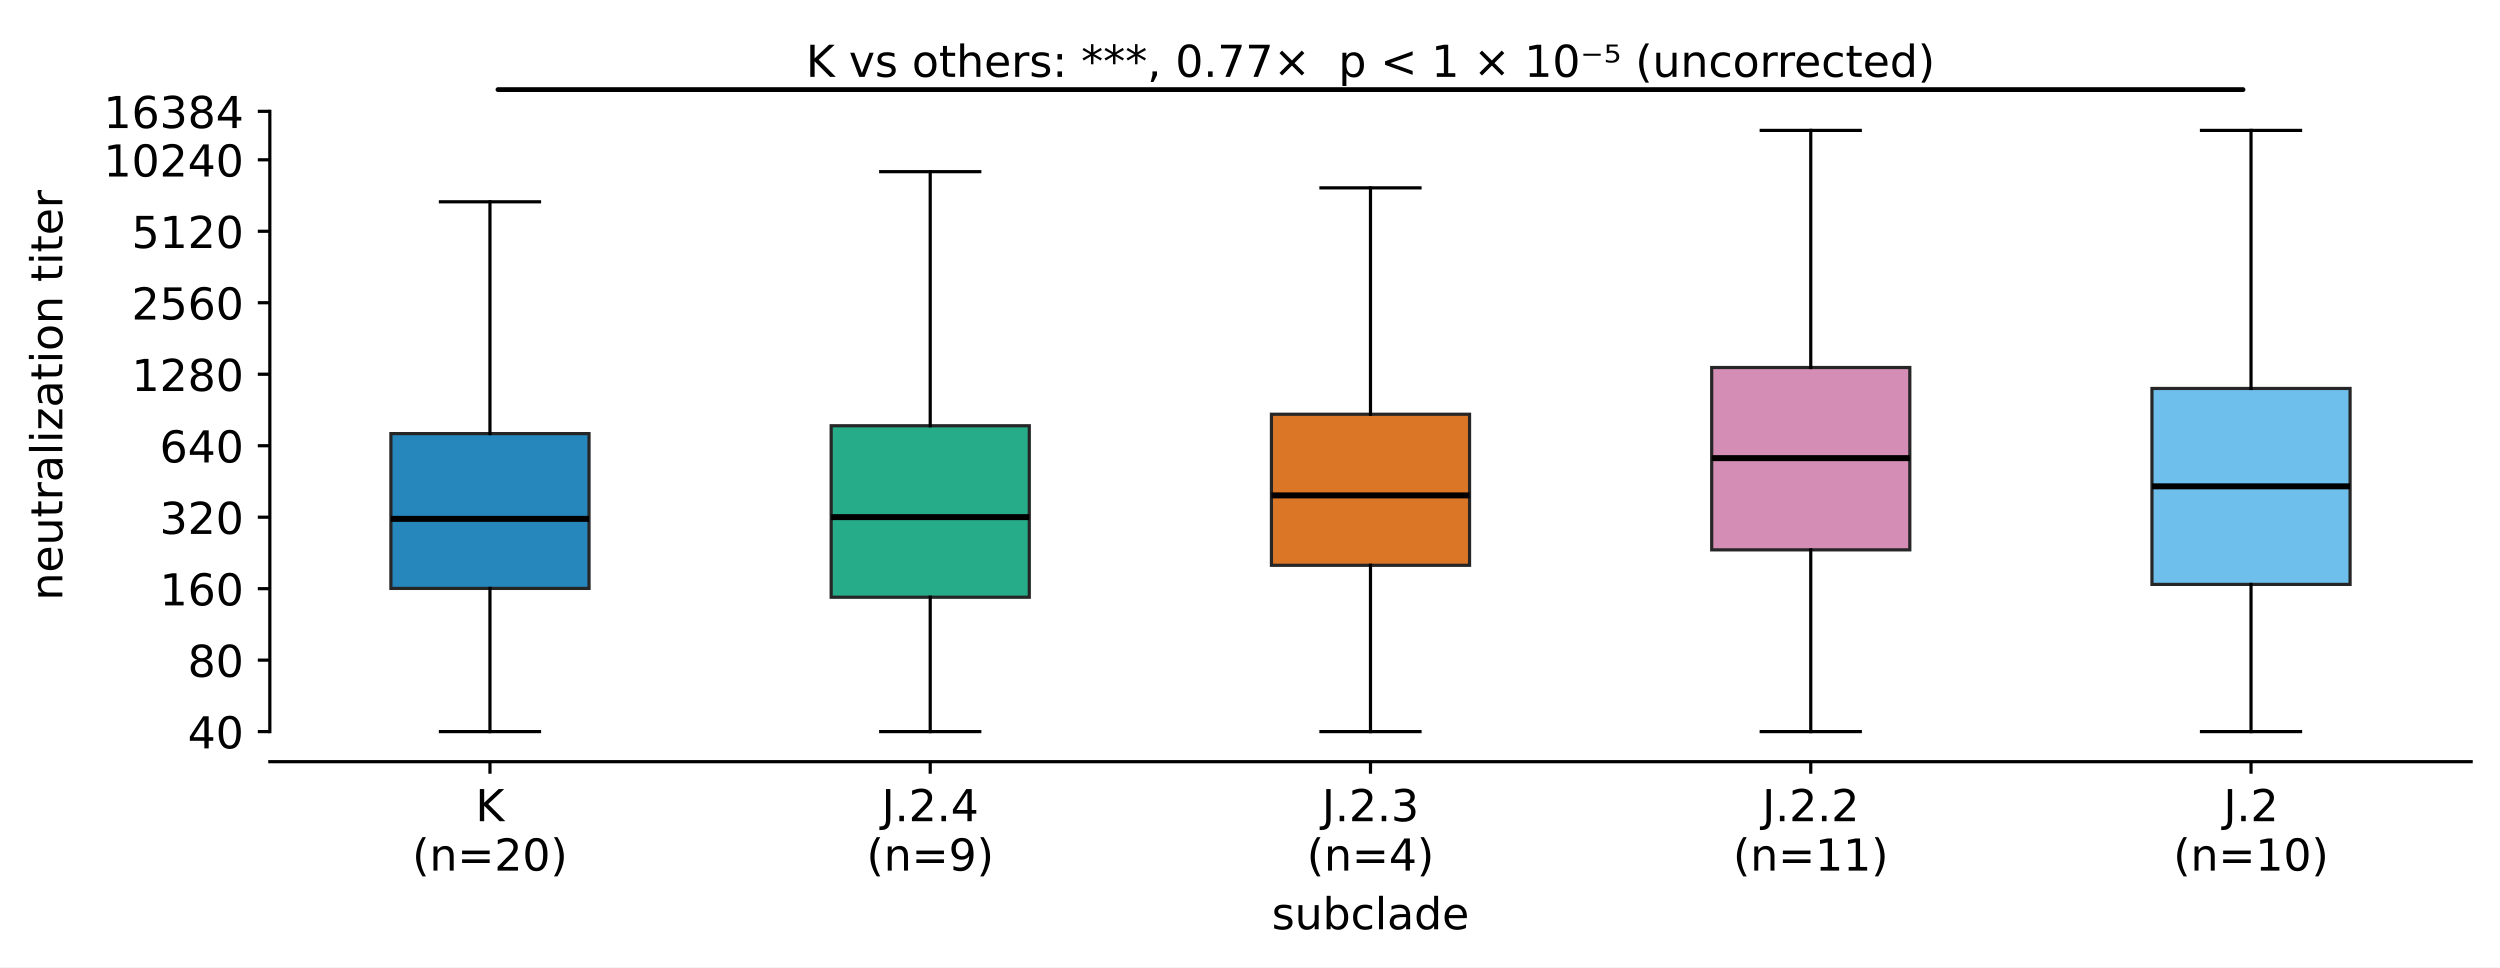
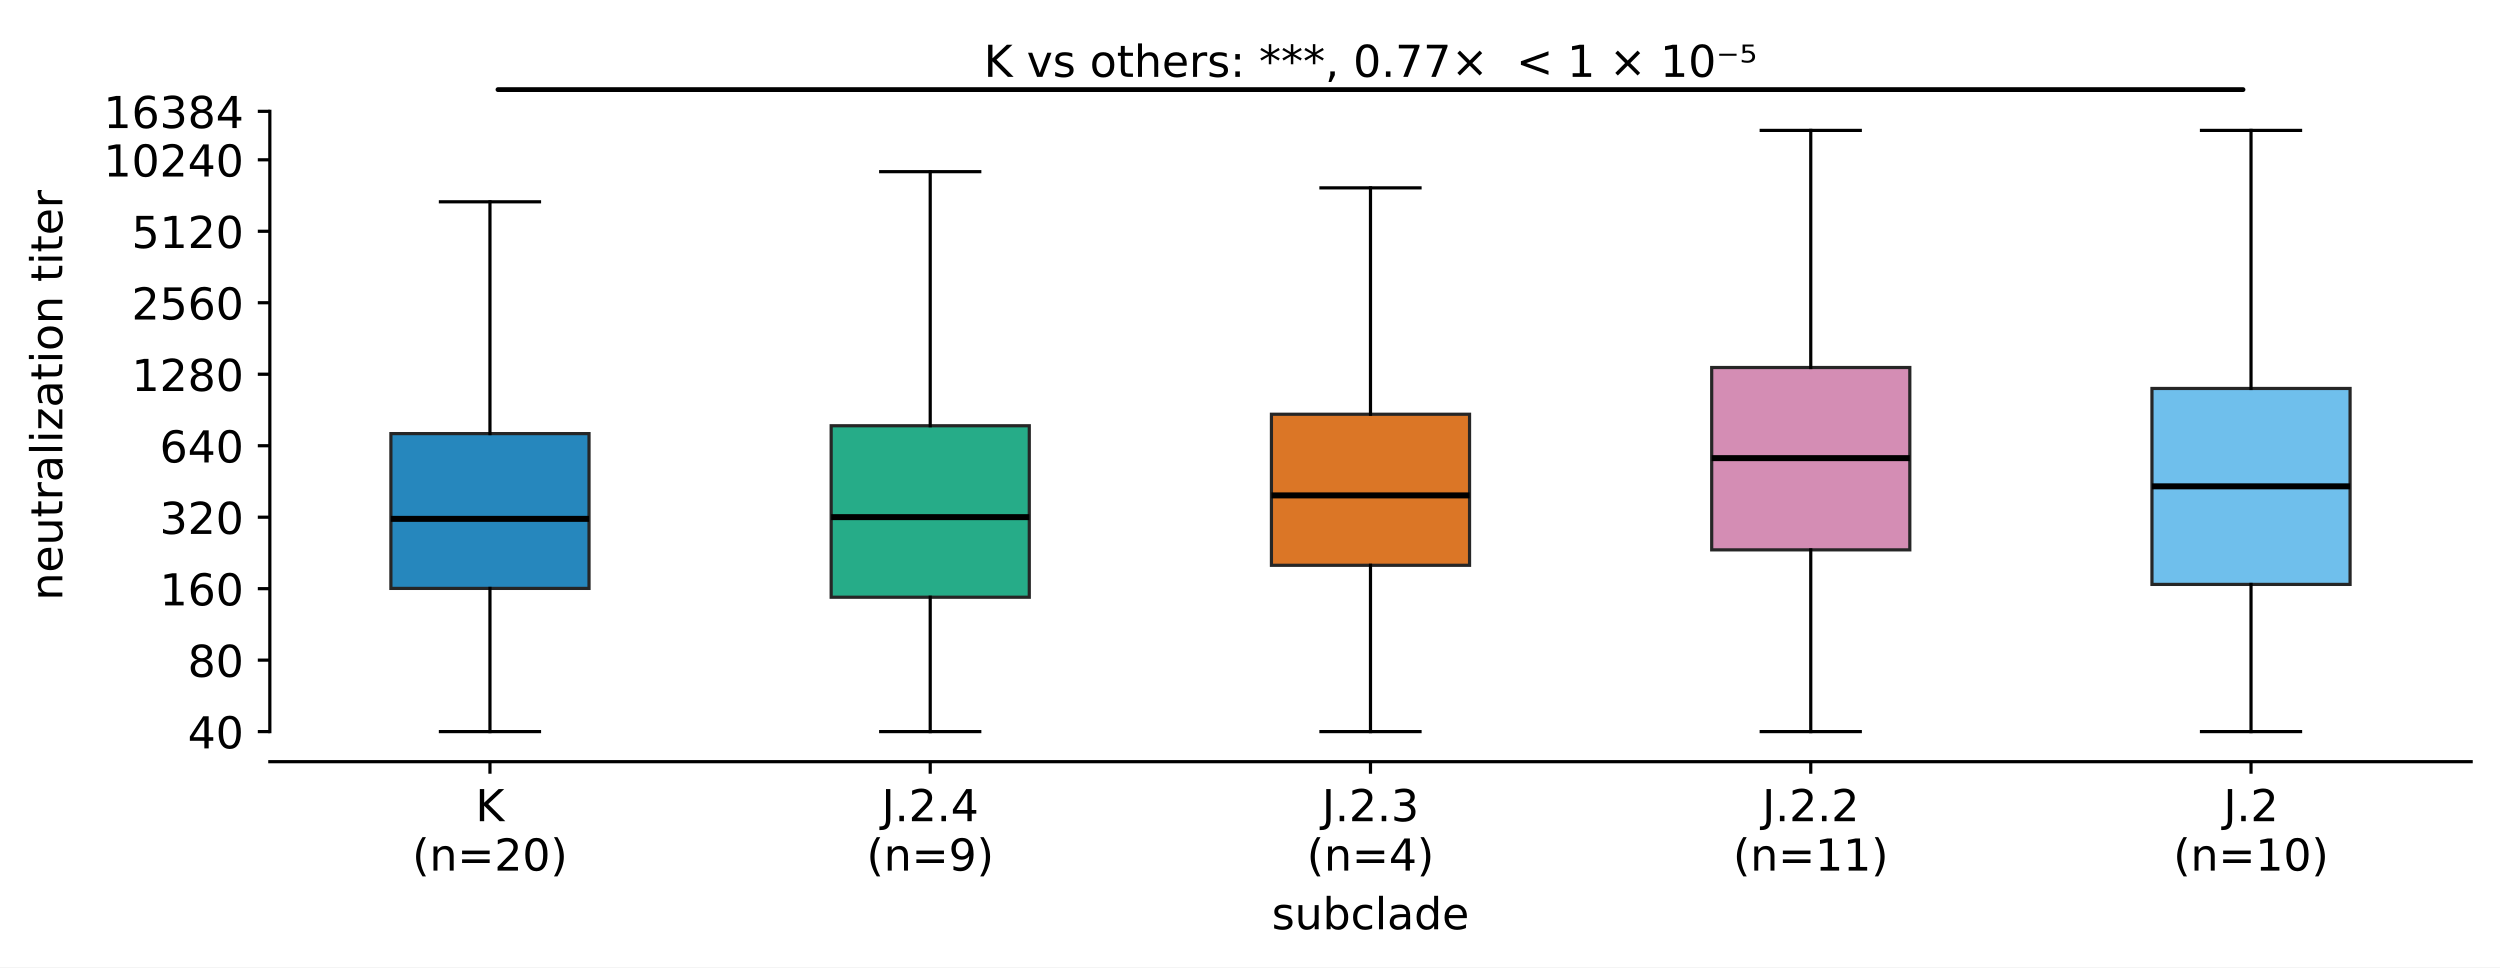
<svg xmlns="http://www.w3.org/2000/svg" xmlns:xlink="http://www.w3.org/1999/xlink" width="623.92pt" height="241.401pt" viewBox="0 0 623.92 241.401" version="1.1">
  <defs>
    <style type="text/css">*{stroke-linejoin: round; stroke-linecap: butt}</style>
  </defs>
  <g id="figure_1">
    <g id="patch_1">
      <path d="M 0 241.401  L 623.92 241.401  L 623.92 0  L 0 0  z " style="fill: #ffffff" />
    </g>
    <g id="axes_1">
      <g id="patch_2">
        <path d="M 67.34 190.092  L 616.72 190.092  L 616.72 7.2  L 67.34 7.2  z " style="fill: #ffffff" />
      </g>
      <g id="matplotlib.axis_1">
        <g id="xtick_1">
          <g id="line2d_1">
            <defs>
-               <path id="m1381fda45a" d="M 0 0  L 0 3  " style="stroke: #000000; stroke-width: 0.8" />
+               <path id="m6129758c59" d="M 0 0  L 0 3  " style="stroke: #000000; stroke-width: 0.8" />
            </defs>
            <g>
-               <use xlink:href="#m1381fda45a" x="122.278" y="190.092" style="stroke: #000000; stroke-width: 0.8" />
+               <use xlink:href="#m6129758c59" x="122.278" y="190.092" style="stroke: #000000; stroke-width: 0.8" />
            </g>
          </g>
          <g id="text_1">
            <g transform="translate(118.6709 204.9503) scale(0.11 -0.11)">
              <defs>
                <path id="DejaVuSans-4b" d="M 628 4666  L 1259 4666  L 1259 2694  L 3353 4666  L 4166 4666  L 1850 2491  L 4331 0  L 3500 0  L 1259 2247  L 1259 0  L 628 0  L 628 4666  z " transform="scale(0.015625)" />
              </defs>
              <use xlink:href="#DejaVuSans-4b" />
            </g>
            <g transform="translate(102.8928 217.2679) scale(0.11 -0.11)">
              <defs>
                <path id="DejaVuSans-28" d="M 1984 4856  Q 1566 4138 1362 3434  Q 1159 2731 1159 2009  Q 1159 1288 1364 580  Q 1569 -128 1984 -844  L 1484 -844  Q 1016 -109 783 600  Q 550 1309 550 2009  Q 550 2706 781 3412  Q 1013 4119 1484 4856  L 1984 4856  z " transform="scale(0.015625)" />
                <path id="DejaVuSans-6e" d="M 3513 2113  L 3513 0  L 2938 0  L 2938 2094  Q 2938 2591 2744 2837  Q 2550 3084 2163 3084  Q 1697 3084 1428 2787  Q 1159 2491 1159 1978  L 1159 0  L 581 0  L 581 3500  L 1159 3500  L 1159 2956  Q 1366 3272 1645 3428  Q 1925 3584 2291 3584  Q 2894 3584 3203 3211  Q 3513 2838 3513 2113  z " transform="scale(0.015625)" />
                <path id="DejaVuSans-3d" d="M 678 2906  L 4684 2906  L 4684 2381  L 678 2381  L 678 2906  z M 678 1631  L 4684 1631  L 4684 1100  L 678 1100  L 678 1631  z " transform="scale(0.015625)" />
                <path id="DejaVuSans-32" d="M 1228 531  L 3431 531  L 3431 0  L 469 0  L 469 531  Q 828 903 1448 1529  Q 2069 2156 2228 2338  Q 2531 2678 2651 2914  Q 2772 3150 2772 3378  Q 2772 3750 2511 3984  Q 2250 4219 1831 4219  Q 1534 4219 1204 4116  Q 875 4013 500 3803  L 500 4441  Q 881 4594 1212 4672  Q 1544 4750 1819 4750  Q 2544 4750 2975 4387  Q 3406 4025 3406 3419  Q 3406 3131 3298 2873  Q 3191 2616 2906 2266  Q 2828 2175 2409 1742  Q 1991 1309 1228 531  z " transform="scale(0.015625)" />
                <path id="DejaVuSans-30" d="M 2034 4250  Q 1547 4250 1301 3770  Q 1056 3291 1056 2328  Q 1056 1369 1301 889  Q 1547 409 2034 409  Q 2525 409 2770 889  Q 3016 1369 3016 2328  Q 3016 3291 2770 3770  Q 2525 4250 2034 4250  z M 2034 4750  Q 2819 4750 3233 4129  Q 3647 3509 3647 2328  Q 3647 1150 3233 529  Q 2819 -91 2034 -91  Q 1250 -91 836 529  Q 422 1150 422 2328  Q 422 3509 836 4129  Q 1250 4750 2034 4750  z " transform="scale(0.015625)" />
                <path id="DejaVuSans-29" d="M 513 4856  L 1013 4856  Q 1481 4119 1714 3412  Q 1947 2706 1947 2009  Q 1947 1309 1714 600  Q 1481 -109 1013 -844  L 513 -844  Q 928 -128 1133 580  Q 1338 1288 1338 2009  Q 1338 2731 1133 3434  Q 928 4138 513 4856  z " transform="scale(0.015625)" />
              </defs>
              <use xlink:href="#DejaVuSans-28" />
              <use xlink:href="#DejaVuSans-6e" transform="translate(39.01367 0)" />
              <use xlink:href="#DejaVuSans-3d" transform="translate(102.3926 0)" />
              <use xlink:href="#DejaVuSans-32" transform="translate(186.1816 0)" />
              <use xlink:href="#DejaVuSans-30" transform="translate(249.8047 0)" />
              <use xlink:href="#DejaVuSans-29" transform="translate(313.4277 0)" />
            </g>
          </g>
        </g>
        <g id="xtick_2">
          <g id="line2d_2">
            <g>
-               <use xlink:href="#m1381fda45a" x="232.154" y="190.092" style="stroke: #000000; stroke-width: 0.8" />
+               <use xlink:href="#m6129758c59" x="232.154" y="190.092" style="stroke: #000000; stroke-width: 0.8" />
            </g>
          </g>
          <g id="text_2">
            <g transform="translate(220.0365 204.9503) scale(0.11 -0.11)">
              <defs>
                <path id="DejaVuSans-4a" d="M 628 4666  L 1259 4666  L 1259 325  Q 1259 -519 939 -900  Q 619 -1281 -91 -1281  L -331 -1281  L -331 -750  L -134 -750  Q 284 -750 456 -515  Q 628 -281 628 325  L 628 4666  z " transform="scale(0.015625)" />
                <path id="DejaVuSans-2e" d="M 684 794  L 1344 794  L 1344 0  L 684 0  L 684 794  z " transform="scale(0.015625)" />
                <path id="DejaVuSans-34" d="M 2419 4116  L 825 1625  L 2419 1625  L 2419 4116  z M 2253 4666  L 3047 4666  L 3047 1625  L 3713 1625  L 3713 1100  L 3047 1100  L 3047 0  L 2419 0  L 2419 1100  L 313 1100  L 313 1709  L 2253 4666  z " transform="scale(0.015625)" />
              </defs>
              <use xlink:href="#DejaVuSans-4a" />
              <use xlink:href="#DejaVuSans-2e" transform="translate(29.49219 0)" />
              <use xlink:href="#DejaVuSans-32" transform="translate(61.2793 0)" />
              <use xlink:href="#DejaVuSans-2e" transform="translate(124.9023 0)" />
              <use xlink:href="#DejaVuSans-34" transform="translate(156.6895 0)" />
            </g>
            <g transform="translate(216.2681 217.2679) scale(0.11 -0.11)">
              <defs>
                <path id="DejaVuSans-39" d="M 703 97  L 703 672  Q 941 559 1184 500  Q 1428 441 1663 441  Q 2288 441 2617 861  Q 2947 1281 2994 2138  Q 2813 1869 2534 1725  Q 2256 1581 1919 1581  Q 1219 1581 811 2004  Q 403 2428 403 3163  Q 403 3881 828 4315  Q 1253 4750 1959 4750  Q 2769 4750 3195 4129  Q 3622 3509 3622 2328  Q 3622 1225 3098 567  Q 2575 -91 1691 -91  Q 1453 -91 1209 -44  Q 966 3 703 97  z M 1959 2075  Q 2384 2075 2632 2365  Q 2881 2656 2881 3163  Q 2881 3666 2632 3958  Q 2384 4250 1959 4250  Q 1534 4250 1286 3958  Q 1038 3666 1038 3163  Q 1038 2656 1286 2365  Q 1534 2075 1959 2075  z " transform="scale(0.015625)" />
              </defs>
              <use xlink:href="#DejaVuSans-28" />
              <use xlink:href="#DejaVuSans-6e" transform="translate(39.01367 0)" />
              <use xlink:href="#DejaVuSans-3d" transform="translate(102.3926 0)" />
              <use xlink:href="#DejaVuSans-39" transform="translate(186.1816 0)" />
              <use xlink:href="#DejaVuSans-29" transform="translate(249.8047 0)" />
            </g>
          </g>
        </g>
        <g id="xtick_3">
          <g id="line2d_3">
            <g>
-               <use xlink:href="#m1381fda45a" x="342.03" y="190.092" style="stroke: #000000; stroke-width: 0.8" />
+               <use xlink:href="#m6129758c59" x="342.03" y="190.092" style="stroke: #000000; stroke-width: 0.8" />
            </g>
          </g>
          <g id="text_3">
            <g transform="translate(329.9125 204.9503) scale(0.11 -0.11)">
              <defs>
                <path id="DejaVuSans-33" d="M 2597 2516  Q 3050 2419 3304 2112  Q 3559 1806 3559 1356  Q 3559 666 3084 287  Q 2609 -91 1734 -91  Q 1441 -91 1130 -33  Q 819 25 488 141  L 488 750  Q 750 597 1062 519  Q 1375 441 1716 441  Q 2309 441 2620 675  Q 2931 909 2931 1356  Q 2931 1769 2642 2001  Q 2353 2234 1838 2234  L 1294 2234  L 1294 2753  L 1863 2753  Q 2328 2753 2575 2939  Q 2822 3125 2822 3475  Q 2822 3834 2567 4026  Q 2313 4219 1838 4219  Q 1578 4219 1281 4162  Q 984 4106 628 3988  L 628 4550  Q 988 4650 1302 4700  Q 1616 4750 1894 4750  Q 2613 4750 3031 4423  Q 3450 4097 3450 3541  Q 3450 3153 3228 2886  Q 3006 2619 2597 2516  z " transform="scale(0.015625)" />
              </defs>
              <use xlink:href="#DejaVuSans-4a" />
              <use xlink:href="#DejaVuSans-2e" transform="translate(29.49219 0)" />
              <use xlink:href="#DejaVuSans-32" transform="translate(61.2793 0)" />
              <use xlink:href="#DejaVuSans-2e" transform="translate(124.9023 0)" />
              <use xlink:href="#DejaVuSans-33" transform="translate(156.6895 0)" />
            </g>
            <g transform="translate(326.1441 217.2679) scale(0.11 -0.11)">
              <use xlink:href="#DejaVuSans-28" />
              <use xlink:href="#DejaVuSans-6e" transform="translate(39.01367 0)" />
              <use xlink:href="#DejaVuSans-3d" transform="translate(102.3926 0)" />
              <use xlink:href="#DejaVuSans-34" transform="translate(186.1816 0)" />
              <use xlink:href="#DejaVuSans-29" transform="translate(249.8047 0)" />
            </g>
          </g>
        </g>
        <g id="xtick_4">
          <g id="line2d_4">
            <g>
-               <use xlink:href="#m1381fda45a" x="451.906" y="190.092" style="stroke: #000000; stroke-width: 0.8" />
+               <use xlink:href="#m6129758c59" x="451.906" y="190.092" style="stroke: #000000; stroke-width: 0.8" />
            </g>
          </g>
          <g id="text_4">
            <g transform="translate(439.7885 204.9503) scale(0.11 -0.11)">
              <use xlink:href="#DejaVuSans-4a" />
              <use xlink:href="#DejaVuSans-2e" transform="translate(29.49219 0)" />
              <use xlink:href="#DejaVuSans-32" transform="translate(61.2793 0)" />
              <use xlink:href="#DejaVuSans-2e" transform="translate(124.9023 0)" />
              <use xlink:href="#DejaVuSans-32" transform="translate(156.6895 0)" />
            </g>
            <g transform="translate(432.5208 217.2679) scale(0.11 -0.11)">
              <defs>
                <path id="DejaVuSans-31" d="M 794 531  L 1825 531  L 1825 4091  L 703 3866  L 703 4441  L 1819 4666  L 2450 4666  L 2450 531  L 3481 531  L 3481 0  L 794 0  L 794 531  z " transform="scale(0.015625)" />
              </defs>
              <use xlink:href="#DejaVuSans-28" />
              <use xlink:href="#DejaVuSans-6e" transform="translate(39.01367 0)" />
              <use xlink:href="#DejaVuSans-3d" transform="translate(102.3926 0)" />
              <use xlink:href="#DejaVuSans-31" transform="translate(186.1816 0)" />
              <use xlink:href="#DejaVuSans-31" transform="translate(249.8047 0)" />
              <use xlink:href="#DejaVuSans-29" transform="translate(313.4277 0)" />
            </g>
          </g>
        </g>
        <g id="xtick_5">
          <g id="line2d_5">
            <g>
-               <use xlink:href="#m1381fda45a" x="561.782" y="190.092" style="stroke: #000000; stroke-width: 0.8" />
+               <use xlink:href="#m6129758c59" x="561.782" y="190.092" style="stroke: #000000; stroke-width: 0.8" />
            </g>
          </g>
          <g id="text_5">
            <g transform="translate(554.9118 204.9503) scale(0.11 -0.11)">
              <use xlink:href="#DejaVuSans-4a" />
              <use xlink:href="#DejaVuSans-2e" transform="translate(29.49219 0)" />
              <use xlink:href="#DejaVuSans-32" transform="translate(61.2793 0)" />
            </g>
            <g transform="translate(542.3968 217.2679) scale(0.11 -0.11)">
              <use xlink:href="#DejaVuSans-28" />
              <use xlink:href="#DejaVuSans-6e" transform="translate(39.01367 0)" />
              <use xlink:href="#DejaVuSans-3d" transform="translate(102.3926 0)" />
              <use xlink:href="#DejaVuSans-31" transform="translate(186.1816 0)" />
              <use xlink:href="#DejaVuSans-30" transform="translate(249.8047 0)" />
              <use xlink:href="#DejaVuSans-29" transform="translate(313.4277 0)" />
            </g>
          </g>
        </g>
        <g id="text_6">
          <g transform="translate(317.3888 231.9138) scale(0.11 -0.11)">
            <defs>
              <path id="DejaVuSans-73" d="M 2834 3397  L 2834 2853  Q 2591 2978 2328 3040  Q 2066 3103 1784 3103  Q 1356 3103 1142 2972  Q 928 2841 928 2578  Q 928 2378 1081 2264  Q 1234 2150 1697 2047  L 1894 2003  Q 2506 1872 2764 1633  Q 3022 1394 3022 966  Q 3022 478 2636 193  Q 2250 -91 1575 -91  Q 1294 -91 989 -36  Q 684 19 347 128  L 347 722  Q 666 556 975 473  Q 1284 391 1588 391  Q 1994 391 2212 530  Q 2431 669 2431 922  Q 2431 1156 2273 1281  Q 2116 1406 1581 1522  L 1381 1569  Q 847 1681 609 1914  Q 372 2147 372 2553  Q 372 3047 722 3315  Q 1072 3584 1716 3584  Q 2034 3584 2315 3537  Q 2597 3491 2834 3397  z " transform="scale(0.015625)" />
              <path id="DejaVuSans-75" d="M 544 1381  L 544 3500  L 1119 3500  L 1119 1403  Q 1119 906 1312 657  Q 1506 409 1894 409  Q 2359 409 2629 706  Q 2900 1003 2900 1516  L 2900 3500  L 3475 3500  L 3475 0  L 2900 0  L 2900 538  Q 2691 219 2414 64  Q 2138 -91 1772 -91  Q 1169 -91 856 284  Q 544 659 544 1381  z M 1991 3584  L 1991 3584  z " transform="scale(0.015625)" />
              <path id="DejaVuSans-62" d="M 3116 1747  Q 3116 2381 2855 2742  Q 2594 3103 2138 3103  Q 1681 3103 1420 2742  Q 1159 2381 1159 1747  Q 1159 1113 1420 752  Q 1681 391 2138 391  Q 2594 391 2855 752  Q 3116 1113 3116 1747  z M 1159 2969  Q 1341 3281 1617 3432  Q 1894 3584 2278 3584  Q 2916 3584 3314 3078  Q 3713 2572 3713 1747  Q 3713 922 3314 415  Q 2916 -91 2278 -91  Q 1894 -91 1617 61  Q 1341 213 1159 525  L 1159 0  L 581 0  L 581 4863  L 1159 4863  L 1159 2969  z " transform="scale(0.015625)" />
              <path id="DejaVuSans-63" d="M 3122 3366  L 3122 2828  Q 2878 2963 2633 3030  Q 2388 3097 2138 3097  Q 1578 3097 1268 2742  Q 959 2388 959 1747  Q 959 1106 1268 751  Q 1578 397 2138 397  Q 2388 397 2633 464  Q 2878 531 3122 666  L 3122 134  Q 2881 22 2623 -34  Q 2366 -91 2075 -91  Q 1284 -91 818 406  Q 353 903 353 1747  Q 353 2603 823 3093  Q 1294 3584 2113 3584  Q 2378 3584 2631 3529  Q 2884 3475 3122 3366  z " transform="scale(0.015625)" />
              <path id="DejaVuSans-6c" d="M 603 4863  L 1178 4863  L 1178 0  L 603 0  L 603 4863  z " transform="scale(0.015625)" />
              <path id="DejaVuSans-61" d="M 2194 1759  Q 1497 1759 1228 1600  Q 959 1441 959 1056  Q 959 750 1161 570  Q 1363 391 1709 391  Q 2188 391 2477 730  Q 2766 1069 2766 1631  L 2766 1759  L 2194 1759  z M 3341 1997  L 3341 0  L 2766 0  L 2766 531  Q 2569 213 2275 61  Q 1981 -91 1556 -91  Q 1019 -91 701 211  Q 384 513 384 1019  Q 384 1609 779 1909  Q 1175 2209 1959 2209  L 2766 2209  L 2766 2266  Q 2766 2663 2505 2880  Q 2244 3097 1772 3097  Q 1472 3097 1187 3025  Q 903 2953 641 2809  L 641 3341  Q 956 3463 1253 3523  Q 1550 3584 1831 3584  Q 2591 3584 2966 3190  Q 3341 2797 3341 1997  z " transform="scale(0.015625)" />
              <path id="DejaVuSans-64" d="M 2906 2969  L 2906 4863  L 3481 4863  L 3481 0  L 2906 0  L 2906 525  Q 2725 213 2448 61  Q 2172 -91 1784 -91  Q 1150 -91 751 415  Q 353 922 353 1747  Q 353 2572 751 3078  Q 1150 3584 1784 3584  Q 2172 3584 2448 3432  Q 2725 3281 2906 2969  z M 947 1747  Q 947 1113 1208 752  Q 1469 391 1925 391  Q 2381 391 2643 752  Q 2906 1113 2906 1747  Q 2906 2381 2643 2742  Q 2381 3103 1925 3103  Q 1469 3103 1208 2742  Q 947 2381 947 1747  z " transform="scale(0.015625)" />
              <path id="DejaVuSans-65" d="M 3597 1894  L 3597 1613  L 953 1613  Q 991 1019 1311 708  Q 1631 397 2203 397  Q 2534 397 2845 478  Q 3156 559 3463 722  L 3463 178  Q 3153 47 2828 -22  Q 2503 -91 2169 -91  Q 1331 -91 842 396  Q 353 884 353 1716  Q 353 2575 817 3079  Q 1281 3584 2069 3584  Q 2775 3584 3186 3129  Q 3597 2675 3597 1894  z M 3022 2063  Q 3016 2534 2758 2815  Q 2500 3097 2075 3097  Q 1594 3097 1305 2825  Q 1016 2553 972 2059  L 3022 2063  z " transform="scale(0.015625)" />
            </defs>
            <use xlink:href="#DejaVuSans-73" />
            <use xlink:href="#DejaVuSans-75" transform="translate(52.09961 0)" />
            <use xlink:href="#DejaVuSans-62" transform="translate(115.4785 0)" />
            <use xlink:href="#DejaVuSans-63" transform="translate(178.9551 0)" />
            <use xlink:href="#DejaVuSans-6c" transform="translate(233.9355 0)" />
            <use xlink:href="#DejaVuSans-61" transform="translate(261.7188 0)" />
            <use xlink:href="#DejaVuSans-64" transform="translate(322.998 0)" />
            <use xlink:href="#DejaVuSans-65" transform="translate(386.4746 0)" />
          </g>
        </g>
      </g>
      <g id="matplotlib.axis_2">
        <g id="ytick_1">
          <g id="line2d_6">
            <defs>
-               <path id="mce0073ff89" d="M 0 0  L -3 0  " style="stroke: #000000; stroke-width: 0.8" />
+               <path id="ma6dab29e87" d="M 0 0  L -3 0  " style="stroke: #000000; stroke-width: 0.8" />
            </defs>
            <g>
-               <use xlink:href="#mce0073ff89" x="67.34" y="182.59" style="stroke: #000000; stroke-width: 0.8" />
+               <use xlink:href="#ma6dab29e87" x="67.34" y="182.59" style="stroke: #000000; stroke-width: 0.8" />
            </g>
          </g>
          <g id="text_7">
            <g transform="translate(46.84219 186.7687) scale(0.11 -0.11)">
              <use xlink:href="#DejaVuSans-34" />
              <use xlink:href="#DejaVuSans-30" transform="translate(63.62305 0)" />
            </g>
          </g>
        </g>
        <g id="ytick_2">
          <g id="line2d_7">
            <g>
-               <use xlink:href="#mce0073ff89" x="67.34" y="164.751" style="stroke: #000000; stroke-width: 0.8" />
+               <use xlink:href="#ma6dab29e87" x="67.34" y="164.751" style="stroke: #000000; stroke-width: 0.8" />
            </g>
          </g>
          <g id="text_8">
            <g transform="translate(46.84219 168.9302) scale(0.11 -0.11)">
              <defs>
                <path id="DejaVuSans-38" d="M 2034 2216  Q 1584 2216 1326 1975  Q 1069 1734 1069 1313  Q 1069 891 1326 650  Q 1584 409 2034 409  Q 2484 409 2743 651  Q 3003 894 3003 1313  Q 3003 1734 2745 1975  Q 2488 2216 2034 2216  z M 1403 2484  Q 997 2584 770 2862  Q 544 3141 544 3541  Q 544 4100 942 4425  Q 1341 4750 2034 4750  Q 2731 4750 3128 4425  Q 3525 4100 3525 3541  Q 3525 3141 3298 2862  Q 3072 2584 2669 2484  Q 3125 2378 3379 2068  Q 3634 1759 3634 1313  Q 3634 634 3220 271  Q 2806 -91 2034 -91  Q 1263 -91 848 271  Q 434 634 434 1313  Q 434 1759 690 2068  Q 947 2378 1403 2484  z M 1172 3481  Q 1172 3119 1398 2916  Q 1625 2713 2034 2713  Q 2441 2713 2670 2916  Q 2900 3119 2900 3481  Q 2900 3844 2670 4047  Q 2441 4250 2034 4250  Q 1625 4250 1398 4047  Q 1172 3844 1172 3481  z " transform="scale(0.015625)" />
              </defs>
              <use xlink:href="#DejaVuSans-38" />
              <use xlink:href="#DejaVuSans-30" transform="translate(63.62305 0)" />
            </g>
          </g>
        </g>
        <g id="ytick_3">
          <g id="line2d_8">
            <g>
-               <use xlink:href="#mce0073ff89" x="67.34" y="146.913" style="stroke: #000000; stroke-width: 0.8" />
+               <use xlink:href="#ma6dab29e87" x="67.34" y="146.913" style="stroke: #000000; stroke-width: 0.8" />
            </g>
          </g>
          <g id="text_9">
            <g transform="translate(39.84344 151.0917) scale(0.11 -0.11)">
              <defs>
                <path id="DejaVuSans-36" d="M 2113 2584  Q 1688 2584 1439 2293  Q 1191 2003 1191 1497  Q 1191 994 1439 701  Q 1688 409 2113 409  Q 2538 409 2786 701  Q 3034 994 3034 1497  Q 3034 2003 2786 2293  Q 2538 2584 2113 2584  z M 3366 4563  L 3366 3988  Q 3128 4100 2886 4159  Q 2644 4219 2406 4219  Q 1781 4219 1451 3797  Q 1122 3375 1075 2522  Q 1259 2794 1537 2939  Q 1816 3084 2150 3084  Q 2853 3084 3261 2657  Q 3669 2231 3669 1497  Q 3669 778 3244 343  Q 2819 -91 2113 -91  Q 1303 -91 875 529  Q 447 1150 447 2328  Q 447 3434 972 4092  Q 1497 4750 2381 4750  Q 2619 4750 2861 4703  Q 3103 4656 3366 4563  z " transform="scale(0.015625)" />
              </defs>
              <use xlink:href="#DejaVuSans-31" />
              <use xlink:href="#DejaVuSans-36" transform="translate(63.62305 0)" />
              <use xlink:href="#DejaVuSans-30" transform="translate(127.2461 0)" />
            </g>
          </g>
        </g>
        <g id="ytick_4">
          <g id="line2d_9">
            <g>
-               <use xlink:href="#mce0073ff89" x="67.34" y="129.074" style="stroke: #000000; stroke-width: 0.8" />
+               <use xlink:href="#ma6dab29e87" x="67.34" y="129.074" style="stroke: #000000; stroke-width: 0.8" />
            </g>
          </g>
          <g id="text_10">
            <g transform="translate(39.84344 133.2532) scale(0.11 -0.11)">
              <use xlink:href="#DejaVuSans-33" />
              <use xlink:href="#DejaVuSans-32" transform="translate(63.62305 0)" />
              <use xlink:href="#DejaVuSans-30" transform="translate(127.2461 0)" />
            </g>
          </g>
        </g>
        <g id="ytick_5">
          <g id="line2d_10">
            <g>
-               <use xlink:href="#mce0073ff89" x="67.34" y="111.236" style="stroke: #000000; stroke-width: 0.8" />
+               <use xlink:href="#ma6dab29e87" x="67.34" y="111.236" style="stroke: #000000; stroke-width: 0.8" />
            </g>
          </g>
          <g id="text_11">
            <g transform="translate(39.84344 115.4148) scale(0.11 -0.11)">
              <use xlink:href="#DejaVuSans-36" />
              <use xlink:href="#DejaVuSans-34" transform="translate(63.62305 0)" />
              <use xlink:href="#DejaVuSans-30" transform="translate(127.2461 0)" />
            </g>
          </g>
        </g>
        <g id="ytick_6">
          <g id="line2d_11">
            <g>
-               <use xlink:href="#mce0073ff89" x="67.34" y="93.397" style="stroke: #000000; stroke-width: 0.8" />
+               <use xlink:href="#ma6dab29e87" x="67.34" y="93.397" style="stroke: #000000; stroke-width: 0.8" />
            </g>
          </g>
          <g id="text_12">
            <g transform="translate(32.84469 97.57626) scale(0.11 -0.11)">
              <use xlink:href="#DejaVuSans-31" />
              <use xlink:href="#DejaVuSans-32" transform="translate(63.62305 0)" />
              <use xlink:href="#DejaVuSans-38" transform="translate(127.2461 0)" />
              <use xlink:href="#DejaVuSans-30" transform="translate(190.8691 0)" />
            </g>
          </g>
        </g>
        <g id="ytick_7">
          <g id="line2d_12">
            <g>
-               <use xlink:href="#mce0073ff89" x="67.34" y="75.559" style="stroke: #000000; stroke-width: 0.8" />
+               <use xlink:href="#ma6dab29e87" x="67.34" y="75.559" style="stroke: #000000; stroke-width: 0.8" />
            </g>
          </g>
          <g id="text_13">
            <g transform="translate(32.84469 79.73777) scale(0.11 -0.11)">
              <defs>
                <path id="DejaVuSans-35" d="M 691 4666  L 3169 4666  L 3169 4134  L 1269 4134  L 1269 2991  Q 1406 3038 1543 3061  Q 1681 3084 1819 3084  Q 2600 3084 3056 2656  Q 3513 2228 3513 1497  Q 3513 744 3044 326  Q 2575 -91 1722 -91  Q 1428 -91 1123 -41  Q 819 9 494 109  L 494 744  Q 775 591 1075 516  Q 1375 441 1709 441  Q 2250 441 2565 725  Q 2881 1009 2881 1497  Q 2881 1984 2565 2268  Q 2250 2553 1709 2553  Q 1456 2553 1204 2497  Q 953 2441 691 2322  L 691 4666  z " transform="scale(0.015625)" />
              </defs>
              <use xlink:href="#DejaVuSans-32" />
              <use xlink:href="#DejaVuSans-35" transform="translate(63.62305 0)" />
              <use xlink:href="#DejaVuSans-36" transform="translate(127.2461 0)" />
              <use xlink:href="#DejaVuSans-30" transform="translate(190.8691 0)" />
            </g>
          </g>
        </g>
        <g id="ytick_8">
          <g id="line2d_13">
            <g>
-               <use xlink:href="#mce0073ff89" x="67.34" y="57.72" style="stroke: #000000; stroke-width: 0.8" />
+               <use xlink:href="#ma6dab29e87" x="67.34" y="57.72" style="stroke: #000000; stroke-width: 0.8" />
            </g>
          </g>
          <g id="text_14">
            <g transform="translate(32.84469 61.89928) scale(0.11 -0.11)">
              <use xlink:href="#DejaVuSans-35" />
              <use xlink:href="#DejaVuSans-31" transform="translate(63.62305 0)" />
              <use xlink:href="#DejaVuSans-32" transform="translate(127.2461 0)" />
              <use xlink:href="#DejaVuSans-30" transform="translate(190.8691 0)" />
            </g>
          </g>
        </g>
        <g id="ytick_9">
          <g id="line2d_14">
            <g>
-               <use xlink:href="#mce0073ff89" x="67.34" y="39.882" style="stroke: #000000; stroke-width: 0.8" />
+               <use xlink:href="#ma6dab29e87" x="67.34" y="39.882" style="stroke: #000000; stroke-width: 0.8" />
            </g>
          </g>
          <g id="text_15">
            <g transform="translate(25.84594 44.0608) scale(0.11 -0.11)">
              <use xlink:href="#DejaVuSans-31" />
              <use xlink:href="#DejaVuSans-30" transform="translate(63.62305 0)" />
              <use xlink:href="#DejaVuSans-32" transform="translate(127.2461 0)" />
              <use xlink:href="#DejaVuSans-34" transform="translate(190.8691 0)" />
              <use xlink:href="#DejaVuSans-30" transform="translate(254.4922 0)" />
            </g>
          </g>
        </g>
        <g id="ytick_10">
          <g id="line2d_15">
            <g>
-               <use xlink:href="#mce0073ff89" x="67.34" y="27.786" style="stroke: #000000; stroke-width: 0.8" />
+               <use xlink:href="#ma6dab29e87" x="67.34" y="27.786" style="stroke: #000000; stroke-width: 0.8" />
            </g>
          </g>
          <g id="text_16">
            <g transform="translate(25.84594 31.96502) scale(0.11 -0.11)">
              <use xlink:href="#DejaVuSans-31" />
              <use xlink:href="#DejaVuSans-36" transform="translate(63.62305 0)" />
              <use xlink:href="#DejaVuSans-33" transform="translate(127.2461 0)" />
              <use xlink:href="#DejaVuSans-38" transform="translate(190.8691 0)" />
              <use xlink:href="#DejaVuSans-34" transform="translate(254.4922 0)" />
            </g>
          </g>
        </g>
        <g id="text_17">
          <g transform="translate(15.55828 149.8708) rotate(-90) scale(0.11 -0.11)">
            <defs>
              <path id="DejaVuSans-74" d="M 1172 4494  L 1172 3500  L 2356 3500  L 2356 3053  L 1172 3053  L 1172 1153  Q 1172 725 1289 603  Q 1406 481 1766 481  L 2356 481  L 2356 0  L 1766 0  Q 1100 0 847 248  Q 594 497 594 1153  L 594 3053  L 172 3053  L 172 3500  L 594 3500  L 594 4494  L 1172 4494  z " transform="scale(0.015625)" />
              <path id="DejaVuSans-72" d="M 2631 2963  Q 2534 3019 2420 3045  Q 2306 3072 2169 3072  Q 1681 3072 1420 2755  Q 1159 2438 1159 1844  L 1159 0  L 581 0  L 581 3500  L 1159 3500  L 1159 2956  Q 1341 3275 1631 3429  Q 1922 3584 2338 3584  Q 2397 3584 2469 3576  Q 2541 3569 2628 3553  L 2631 2963  z " transform="scale(0.015625)" />
              <path id="DejaVuSans-69" d="M 603 3500  L 1178 3500  L 1178 0  L 603 0  L 603 3500  z M 603 4863  L 1178 4863  L 1178 4134  L 603 4134  L 603 4863  z " transform="scale(0.015625)" />
              <path id="DejaVuSans-7a" d="M 353 3500  L 3084 3500  L 3084 2975  L 922 459  L 3084 459  L 3084 0  L 275 0  L 275 525  L 2438 3041  L 353 3041  L 353 3500  z " transform="scale(0.015625)" />
              <path id="DejaVuSans-6f" d="M 1959 3097  Q 1497 3097 1228 2736  Q 959 2375 959 1747  Q 959 1119 1226 758  Q 1494 397 1959 397  Q 2419 397 2687 759  Q 2956 1122 2956 1747  Q 2956 2369 2687 2733  Q 2419 3097 1959 3097  z M 1959 3584  Q 2709 3584 3137 3096  Q 3566 2609 3566 1747  Q 3566 888 3137 398  Q 2709 -91 1959 -91  Q 1206 -91 779 398  Q 353 888 353 1747  Q 353 2609 779 3096  Q 1206 3584 1959 3584  z " transform="scale(0.015625)" />
              <path id="DejaVuSans-20" transform="scale(0.015625)" />
            </defs>
            <use xlink:href="#DejaVuSans-6e" />
            <use xlink:href="#DejaVuSans-65" transform="translate(63.37891 0)" />
            <use xlink:href="#DejaVuSans-75" transform="translate(124.9023 0)" />
            <use xlink:href="#DejaVuSans-74" transform="translate(188.2812 0)" />
            <use xlink:href="#DejaVuSans-72" transform="translate(227.4902 0)" />
            <use xlink:href="#DejaVuSans-61" transform="translate(268.6035 0)" />
            <use xlink:href="#DejaVuSans-6c" transform="translate(329.8828 0)" />
            <use xlink:href="#DejaVuSans-69" transform="translate(357.666 0)" />
            <use xlink:href="#DejaVuSans-7a" transform="translate(385.4492 0)" />
            <use xlink:href="#DejaVuSans-61" transform="translate(437.9395 0)" />
            <use xlink:href="#DejaVuSans-74" transform="translate(499.2188 0)" />
            <use xlink:href="#DejaVuSans-69" transform="translate(538.4277 0)" />
            <use xlink:href="#DejaVuSans-6f" transform="translate(566.2109 0)" />
            <use xlink:href="#DejaVuSans-6e" transform="translate(627.3926 0)" />
            <use xlink:href="#DejaVuSans-20" transform="translate(690.7715 0)" />
            <use xlink:href="#DejaVuSans-74" transform="translate(722.5586 0)" />
            <use xlink:href="#DejaVuSans-69" transform="translate(761.7676 0)" />
            <use xlink:href="#DejaVuSans-74" transform="translate(789.5508 0)" />
            <use xlink:href="#DejaVuSans-65" transform="translate(828.7598 0)" />
            <use xlink:href="#DejaVuSans-72" transform="translate(890.2832 0)" />
          </g>
        </g>
      </g>
      <g id="patch_3">
-         <path d="M 97.556 146.848  L 147 146.848  L 147 108.215  L 97.556 108.215  L 97.556 146.848  z " clip-path="url(#pe0129ad693)" style="fill: #0072b2; opacity: 0.85; stroke: #000000; stroke-width: 0.8; stroke-linejoin: miter" />
+         <path d="M 97.556 146.848  L 147 146.848  L 147 108.215  L 97.556 108.215  L 97.556 146.848  z " clip-path="url(#ped7a8be535)" style="fill: #0072b2; opacity: 0.85; stroke: #000000; stroke-width: 0.8; stroke-linejoin: miter" />
      </g>
      <g id="line2d_16">
-         <path d="M 122.278 146.848  L 122.278 182.59  " clip-path="url(#pe0129ad693)" style="fill: none; stroke: #000000; stroke-width: 0.8; stroke-linecap: square" />
+         <path d="M 122.278 146.848  L 122.278 182.59  " clip-path="url(#ped7a8be535)" style="fill: none; stroke: #000000; stroke-width: 0.8; stroke-linecap: square" />
      </g>
      <g id="line2d_17">
-         <path d="M 122.278 108.215  L 122.278 50.361  " clip-path="url(#pe0129ad693)" style="fill: none; stroke: #000000; stroke-width: 0.8; stroke-linecap: square" />
+         <path d="M 122.278 108.215  L 122.278 50.361  " clip-path="url(#ped7a8be535)" style="fill: none; stroke: #000000; stroke-width: 0.8; stroke-linecap: square" />
      </g>
      <g id="line2d_18">
-         <path d="M 109.917 182.59  L 134.639 182.59  " clip-path="url(#pe0129ad693)" style="fill: none; stroke: #000000; stroke-width: 0.8; stroke-linecap: square" />
+         <path d="M 109.917 182.59  L 134.639 182.59  " clip-path="url(#ped7a8be535)" style="fill: none; stroke: #000000; stroke-width: 0.8; stroke-linecap: square" />
      </g>
      <g id="line2d_19">
-         <path d="M 109.917 50.361  L 134.639 50.361  " clip-path="url(#pe0129ad693)" style="fill: none; stroke: #000000; stroke-width: 0.8; stroke-linecap: square" />
+         <path d="M 109.917 50.361  L 134.639 50.361  " clip-path="url(#ped7a8be535)" style="fill: none; stroke: #000000; stroke-width: 0.8; stroke-linecap: square" />
      </g>
      <g id="patch_4">
-         <path d="M 207.432 149.05  L 256.876 149.05  L 256.876 106.255  L 207.432 106.255  L 207.432 149.05  z " clip-path="url(#pe0129ad693)" style="fill: #009e73; opacity: 0.85; stroke: #000000; stroke-width: 0.8; stroke-linejoin: miter" />
+         <path d="M 207.432 149.05  L 256.876 149.05  L 256.876 106.255  L 207.432 106.255  L 207.432 149.05  z " clip-path="url(#ped7a8be535)" style="fill: #009e73; opacity: 0.85; stroke: #000000; stroke-width: 0.8; stroke-linejoin: miter" />
      </g>
      <g id="line2d_20">
-         <path d="M 232.154 149.05  L 232.154 182.59  " clip-path="url(#pe0129ad693)" style="fill: none; stroke: #000000; stroke-width: 0.8; stroke-linecap: square" />
+         <path d="M 232.154 149.05  L 232.154 182.59  " clip-path="url(#ped7a8be535)" style="fill: none; stroke: #000000; stroke-width: 0.8; stroke-linecap: square" />
      </g>
      <g id="line2d_21">
-         <path d="M 232.154 106.255  L 232.154 42.846  " clip-path="url(#pe0129ad693)" style="fill: none; stroke: #000000; stroke-width: 0.8; stroke-linecap: square" />
+         <path d="M 232.154 106.255  L 232.154 42.846  " clip-path="url(#ped7a8be535)" style="fill: none; stroke: #000000; stroke-width: 0.8; stroke-linecap: square" />
      </g>
      <g id="line2d_22">
-         <path d="M 219.793 182.59  L 244.515 182.59  " clip-path="url(#pe0129ad693)" style="fill: none; stroke: #000000; stroke-width: 0.8; stroke-linecap: square" />
+         <path d="M 219.793 182.59  L 244.515 182.59  " clip-path="url(#ped7a8be535)" style="fill: none; stroke: #000000; stroke-width: 0.8; stroke-linecap: square" />
      </g>
      <g id="line2d_23">
-         <path d="M 219.793 42.846  L 244.515 42.846  " clip-path="url(#pe0129ad693)" style="fill: none; stroke: #000000; stroke-width: 0.8; stroke-linecap: square" />
+         <path d="M 219.793 42.846  L 244.515 42.846  " clip-path="url(#ped7a8be535)" style="fill: none; stroke: #000000; stroke-width: 0.8; stroke-linecap: square" />
      </g>
      <g id="patch_5">
-         <path d="M 317.308 141.08  L 366.752 141.08  L 366.752 103.382  L 317.308 103.382  L 317.308 141.08  z " clip-path="url(#pe0129ad693)" style="fill: #d55e00; opacity: 0.85; stroke: #000000; stroke-width: 0.8; stroke-linejoin: miter" />
+         <path d="M 317.308 141.08  L 366.752 141.08  L 366.752 103.382  L 317.308 103.382  L 317.308 141.08  z " clip-path="url(#ped7a8be535)" style="fill: #d55e00; opacity: 0.85; stroke: #000000; stroke-width: 0.8; stroke-linejoin: miter" />
      </g>
      <g id="line2d_24">
-         <path d="M 342.03 141.08  L 342.03 182.59  " clip-path="url(#pe0129ad693)" style="fill: none; stroke: #000000; stroke-width: 0.8; stroke-linecap: square" />
+         <path d="M 342.03 141.08  L 342.03 182.59  " clip-path="url(#ped7a8be535)" style="fill: none; stroke: #000000; stroke-width: 0.8; stroke-linecap: square" />
      </g>
      <g id="line2d_25">
-         <path d="M 342.03 103.382  L 342.03 46.88  " clip-path="url(#pe0129ad693)" style="fill: none; stroke: #000000; stroke-width: 0.8; stroke-linecap: square" />
+         <path d="M 342.03 103.382  L 342.03 46.88  " clip-path="url(#ped7a8be535)" style="fill: none; stroke: #000000; stroke-width: 0.8; stroke-linecap: square" />
      </g>
      <g id="line2d_26">
-         <path d="M 329.669 182.59  L 354.391 182.59  " clip-path="url(#pe0129ad693)" style="fill: none; stroke: #000000; stroke-width: 0.8; stroke-linecap: square" />
+         <path d="M 329.669 182.59  L 354.391 182.59  " clip-path="url(#ped7a8be535)" style="fill: none; stroke: #000000; stroke-width: 0.8; stroke-linecap: square" />
      </g>
      <g id="line2d_27">
-         <path d="M 329.669 46.88  L 354.391 46.88  " clip-path="url(#pe0129ad693)" style="fill: none; stroke: #000000; stroke-width: 0.8; stroke-linecap: square" />
+         <path d="M 329.669 46.88  L 354.391 46.88  " clip-path="url(#ped7a8be535)" style="fill: none; stroke: #000000; stroke-width: 0.8; stroke-linecap: square" />
      </g>
      <g id="patch_6">
-         <path d="M 427.184 137.228  L 476.628 137.228  L 476.628 91.719  L 427.184 91.719  L 427.184 137.228  z " clip-path="url(#pe0129ad693)" style="fill: #cc79a7; opacity: 0.85; stroke: #000000; stroke-width: 0.8; stroke-linejoin: miter" />
+         <path d="M 427.184 137.228  L 476.628 137.228  L 476.628 91.719  L 427.184 91.719  L 427.184 137.228  z " clip-path="url(#ped7a8be535)" style="fill: #cc79a7; opacity: 0.85; stroke: #000000; stroke-width: 0.8; stroke-linejoin: miter" />
      </g>
      <g id="line2d_28">
-         <path d="M 451.906 137.228  L 451.906 182.59  " clip-path="url(#pe0129ad693)" style="fill: none; stroke: #000000; stroke-width: 0.8; stroke-linecap: square" />
+         <path d="M 451.906 137.228  L 451.906 182.59  " clip-path="url(#ped7a8be535)" style="fill: none; stroke: #000000; stroke-width: 0.8; stroke-linecap: square" />
      </g>
      <g id="line2d_29">
-         <path d="M 451.906 91.719  L 451.906 32.541  " clip-path="url(#pe0129ad693)" style="fill: none; stroke: #000000; stroke-width: 0.8; stroke-linecap: square" />
+         <path d="M 451.906 91.719  L 451.906 32.541  " clip-path="url(#ped7a8be535)" style="fill: none; stroke: #000000; stroke-width: 0.8; stroke-linecap: square" />
      </g>
      <g id="line2d_30">
-         <path d="M 439.545 182.59  L 464.267 182.59  " clip-path="url(#pe0129ad693)" style="fill: none; stroke: #000000; stroke-width: 0.8; stroke-linecap: square" />
+         <path d="M 439.545 182.59  L 464.267 182.59  " clip-path="url(#ped7a8be535)" style="fill: none; stroke: #000000; stroke-width: 0.8; stroke-linecap: square" />
      </g>
      <g id="line2d_31">
-         <path d="M 439.545 32.541  L 464.267 32.541  " clip-path="url(#pe0129ad693)" style="fill: none; stroke: #000000; stroke-width: 0.8; stroke-linecap: square" />
+         <path d="M 439.545 32.541  L 464.267 32.541  " clip-path="url(#ped7a8be535)" style="fill: none; stroke: #000000; stroke-width: 0.8; stroke-linecap: square" />
      </g>
      <g id="patch_7">
-         <path d="M 537.06 145.849  L 586.504 145.849  L 586.504 96.949  L 537.06 96.949  L 537.06 145.849  z " clip-path="url(#pe0129ad693)" style="fill: #56b4e9; opacity: 0.85; stroke: #000000; stroke-width: 0.8; stroke-linejoin: miter" />
+         <path d="M 537.06 145.849  L 586.504 145.849  L 586.504 96.949  L 537.06 96.949  L 537.06 145.849  z " clip-path="url(#ped7a8be535)" style="fill: #56b4e9; opacity: 0.85; stroke: #000000; stroke-width: 0.8; stroke-linejoin: miter" />
      </g>
      <g id="line2d_32">
-         <path d="M 561.782 145.849  L 561.782 182.59  " clip-path="url(#pe0129ad693)" style="fill: none; stroke: #000000; stroke-width: 0.8; stroke-linecap: square" />
+         <path d="M 561.782 145.849  L 561.782 182.59  " clip-path="url(#ped7a8be535)" style="fill: none; stroke: #000000; stroke-width: 0.8; stroke-linecap: square" />
      </g>
      <g id="line2d_33">
-         <path d="M 561.782 96.949  L 561.782 32.541  " clip-path="url(#pe0129ad693)" style="fill: none; stroke: #000000; stroke-width: 0.8; stroke-linecap: square" />
+         <path d="M 561.782 96.949  L 561.782 32.541  " clip-path="url(#ped7a8be535)" style="fill: none; stroke: #000000; stroke-width: 0.8; stroke-linecap: square" />
      </g>
      <g id="line2d_34">
-         <path d="M 549.421 182.59  L 574.143 182.59  " clip-path="url(#pe0129ad693)" style="fill: none; stroke: #000000; stroke-width: 0.8; stroke-linecap: square" />
+         <path d="M 549.421 182.59  L 574.143 182.59  " clip-path="url(#ped7a8be535)" style="fill: none; stroke: #000000; stroke-width: 0.8; stroke-linecap: square" />
      </g>
      <g id="line2d_35">
-         <path d="M 549.421 32.541  L 574.143 32.541  " clip-path="url(#pe0129ad693)" style="fill: none; stroke: #000000; stroke-width: 0.8; stroke-linecap: square" />
+         <path d="M 549.421 32.541  L 574.143 32.541  " clip-path="url(#ped7a8be535)" style="fill: none; stroke: #000000; stroke-width: 0.8; stroke-linecap: square" />
      </g>
      <g id="line2d_36">
-         <path d="M 97.556 129.488  L 147 129.488  " clip-path="url(#pe0129ad693)" style="fill: none; stroke: #000000; stroke-width: 1.5" />
+         <path d="M 97.556 129.488  L 147 129.488  " clip-path="url(#ped7a8be535)" style="fill: none; stroke: #000000; stroke-width: 1.5" />
      </g>
      <g id="line2d_37">
-         <path d="M 207.432 129.058  L 256.876 129.058  " clip-path="url(#pe0129ad693)" style="fill: none; stroke: #000000; stroke-width: 1.5" />
+         <path d="M 207.432 129.058  L 256.876 129.058  " clip-path="url(#ped7a8be535)" style="fill: none; stroke: #000000; stroke-width: 1.5" />
      </g>
      <g id="line2d_38">
-         <path d="M 317.308 123.642  L 366.752 123.642  " clip-path="url(#pe0129ad693)" style="fill: none; stroke: #000000; stroke-width: 1.5" />
+         <path d="M 317.308 123.642  L 366.752 123.642  " clip-path="url(#ped7a8be535)" style="fill: none; stroke: #000000; stroke-width: 1.5" />
      </g>
      <g id="line2d_39">
-         <path d="M 427.184 114.334  L 476.628 114.334  " clip-path="url(#pe0129ad693)" style="fill: none; stroke: #000000; stroke-width: 1.5" />
+         <path d="M 427.184 114.334  L 476.628 114.334  " clip-path="url(#ped7a8be535)" style="fill: none; stroke: #000000; stroke-width: 1.5" />
      </g>
      <g id="line2d_40">
-         <path d="M 537.06 121.366  L 586.504 121.366  " clip-path="url(#pe0129ad693)" style="fill: none; stroke: #000000; stroke-width: 1.5" />
+         <path d="M 537.06 121.366  L 586.504 121.366  " clip-path="url(#ped7a8be535)" style="fill: none; stroke: #000000; stroke-width: 1.5" />
      </g>
      <g id="patch_8">
        <path d="M 67.34 182.59  L 67.34 27.786  " style="fill: none; stroke: #000000; stroke-width: 0.8; stroke-linejoin: miter; stroke-linecap: square" />
      </g>
      <g id="patch_9">
        <path d="M 67.34 190.092  L 616.72 190.092  " style="fill: none; stroke: #000000; stroke-width: 0.8; stroke-linejoin: miter; stroke-linecap: square" />
      </g>
      <g id="patch_10">
        <path d="M 124.28 22.363  Q 342.031 22.363 559.782 22.363  " style="fill: none; stroke: #000000; stroke-width: 1.2; stroke-linecap: round" />
      </g>
      <g id="text_18">
-         <g transform="translate(201.1412 19.18314) scale(0.11 -0.11)">
+         <g transform="translate(245.5236 19.18314) scale(0.11 -0.11)">
          <defs>
            <path id="DejaVuSans-76" d="M 191 3500  L 800 3500  L 1894 563  L 2988 3500  L 3597 3500  L 2284 0  L 1503 0  L 191 3500  z " transform="scale(0.015625)" />
            <path id="DejaVuSans-68" d="M 3513 2113  L 3513 0  L 2938 0  L 2938 2094  Q 2938 2591 2744 2837  Q 2550 3084 2163 3084  Q 1697 3084 1428 2787  Q 1159 2491 1159 1978  L 1159 0  L 581 0  L 581 4863  L 1159 4863  L 1159 2956  Q 1366 3272 1645 3428  Q 1925 3584 2291 3584  Q 2894 3584 3203 3211  Q 3513 2838 3513 2113  z " transform="scale(0.015625)" />
            <path id="DejaVuSans-3a" d="M 750 794  L 1409 794  L 1409 0  L 750 0  L 750 794  z M 750 3309  L 1409 3309  L 1409 2516  L 750 2516  L 750 3309  z " transform="scale(0.015625)" />
            <path id="DejaVuSans-2a" d="M 3009 3897  L 1888 3291  L 3009 2681  L 2828 2375  L 1778 3009  L 1778 1831  L 1422 1831  L 1422 3009  L 372 2375  L 191 2681  L 1313 3291  L 191 3897  L 372 4206  L 1422 3572  L 1422 4750  L 1778 4750  L 1778 3572  L 2828 4206  L 3009 3897  z " transform="scale(0.015625)" />
            <path id="DejaVuSans-2c" d="M 750 794  L 1409 794  L 1409 256  L 897 -744  L 494 -744  L 750 256  L 750 794  z " transform="scale(0.015625)" />
            <path id="DejaVuSans-37" d="M 525 4666  L 3525 4666  L 3525 4397  L 1831 0  L 1172 0  L 2766 4134  L 525 4134  L 525 4666  z " transform="scale(0.015625)" />
            <path id="DejaVuSans-d7" d="M 4488 3438  L 3059 2003  L 4488 575  L 4116 197  L 2681 1631  L 1247 197  L 878 575  L 2303 2003  L 878 3438  L 1247 3816  L 2681 2381  L 4116 3816  L 4488 3438  z " transform="scale(0.015625)" />
-             <path id="DejaVuSans-70" d="M 1159 525  L 1159 -1331  L 581 -1331  L 581 3500  L 1159 3500  L 1159 2969  Q 1341 3281 1617 3432  Q 1894 3584 2278 3584  Q 2916 3584 3314 3078  Q 3713 2572 3713 1747  Q 3713 922 3314 415  Q 2916 -91 2278 -91  Q 1894 -91 1617 61  Q 1341 213 1159 525  z M 3116 1747  Q 3116 2381 2855 2742  Q 2594 3103 2138 3103  Q 1681 3103 1420 2742  Q 1159 2381 1159 1747  Q 1159 1113 1420 752  Q 1681 391 2138 391  Q 2594 391 2855 752  Q 3116 1113 3116 1747  z " transform="scale(0.015625)" />
            <path id="DejaVuSans-3c" d="M 4684 3150  L 1459 2003  L 4684 863  L 4684 294  L 678 1747  L 678 2266  L 4684 3719  L 4684 3150  z " transform="scale(0.015625)" />
            <path id="DejaVuSans-207b" d="M 428 3359  L 2950 3359  L 2950 3063  L 428 3063  L 428 3359  z " transform="scale(0.015625)" />
            <path id="DejaVuSans-2075" d="M 444 4697  L 2038 4697  L 2038 4400  L 816 4400  L 816 3763  Q 903 3791 994 3803  Q 1081 3816 1169 3816  Q 1672 3816 1966 3575  Q 2259 3338 2259 2928  Q 2259 2506 1956 2272  Q 1656 2041 1106 2041  Q 919 2041 722 2069  Q 525 2097 319 2153  L 319 2506  Q 497 2422 691 2378  Q 884 2338 1100 2338  Q 1447 2338 1650 2497  Q 1853 2656 1853 2928  Q 1853 3200 1650 3359  Q 1447 3519 1100 3519  Q 938 3519 775 3487  Q 613 3456 444 3391  L 444 4697  z " transform="scale(0.015625)" />
          </defs>
          <use xlink:href="#DejaVuSans-4b" />
          <use xlink:href="#DejaVuSans-20" transform="translate(65.57617 0)" />
          <use xlink:href="#DejaVuSans-76" transform="translate(97.36328 0)" />
          <use xlink:href="#DejaVuSans-73" transform="translate(156.543 0)" />
          <use xlink:href="#DejaVuSans-20" transform="translate(208.6426 0)" />
          <use xlink:href="#DejaVuSans-6f" transform="translate(240.4297 0)" />
          <use xlink:href="#DejaVuSans-74" transform="translate(301.6113 0)" />
          <use xlink:href="#DejaVuSans-68" transform="translate(340.8203 0)" />
          <use xlink:href="#DejaVuSans-65" transform="translate(404.1992 0)" />
          <use xlink:href="#DejaVuSans-72" transform="translate(465.7227 0)" />
          <use xlink:href="#DejaVuSans-73" transform="translate(506.8359 0)" />
          <use xlink:href="#DejaVuSans-3a" transform="translate(558.9355 0)" />
          <use xlink:href="#DejaVuSans-20" transform="translate(592.627 0)" />
          <use xlink:href="#DejaVuSans-2a" transform="translate(624.4141 0)" />
          <use xlink:href="#DejaVuSans-2a" transform="translate(674.4141 0)" />
          <use xlink:href="#DejaVuSans-2a" transform="translate(724.4141 0)" />
          <use xlink:href="#DejaVuSans-2c" transform="translate(774.4141 0)" />
          <use xlink:href="#DejaVuSans-20" transform="translate(806.2012 0)" />
          <use xlink:href="#DejaVuSans-30" transform="translate(837.9883 0)" />
          <use xlink:href="#DejaVuSans-2e" transform="translate(901.6113 0)" />
          <use xlink:href="#DejaVuSans-37" transform="translate(933.3984 0)" />
          <use xlink:href="#DejaVuSans-37" transform="translate(997.0215 0)" />
          <use xlink:href="#DejaVuSans-d7" transform="translate(1060.645 0)" />
          <use xlink:href="#DejaVuSans-20" transform="translate(1144.434 0)" />
          <use xlink:href="#DejaVuSans-20" transform="translate(1176.221 0)" />
-           <use xlink:href="#DejaVuSans-70" transform="translate(1208.008 0)" />
-           <use xlink:href="#DejaVuSans-20" transform="translate(1271.484 0)" />
-           <use xlink:href="#DejaVuSans-3c" transform="translate(1303.271 0)" />
-           <use xlink:href="#DejaVuSans-20" transform="translate(1387.061 0)" />
-           <use xlink:href="#DejaVuSans-31" transform="translate(1418.848 0)" />
-           <use xlink:href="#DejaVuSans-20" transform="translate(1482.471 0)" />
-           <use xlink:href="#DejaVuSans-d7" transform="translate(1514.258 0)" />
-           <use xlink:href="#DejaVuSans-20" transform="translate(1598.047 0)" />
-           <use xlink:href="#DejaVuSans-31" transform="translate(1629.834 0)" />
-           <use xlink:href="#DejaVuSans-30" transform="translate(1693.457 0)" />
-           <use xlink:href="#DejaVuSans-207b" transform="translate(1757.08 0)" />
-           <use xlink:href="#DejaVuSans-2075" transform="translate(1809.863 0)" />
-           <use xlink:href="#DejaVuSans-20" transform="translate(1849.951 0)" />
-           <use xlink:href="#DejaVuSans-28" transform="translate(1881.738 0)" />
-           <use xlink:href="#DejaVuSans-75" transform="translate(1920.752 0)" />
-           <use xlink:href="#DejaVuSans-6e" transform="translate(1984.131 0)" />
-           <use xlink:href="#DejaVuSans-63" transform="translate(2047.51 0)" />
-           <use xlink:href="#DejaVuSans-6f" transform="translate(2102.49 0)" />
-           <use xlink:href="#DejaVuSans-72" transform="translate(2163.672 0)" />
-           <use xlink:href="#DejaVuSans-72" transform="translate(2203.035 0)" />
-           <use xlink:href="#DejaVuSans-65" transform="translate(2241.898 0)" />
-           <use xlink:href="#DejaVuSans-63" transform="translate(2303.422 0)" />
-           <use xlink:href="#DejaVuSans-74" transform="translate(2358.402 0)" />
-           <use xlink:href="#DejaVuSans-65" transform="translate(2397.611 0)" />
-           <use xlink:href="#DejaVuSans-64" transform="translate(2459.135 0)" />
-           <use xlink:href="#DejaVuSans-29" transform="translate(2522.611 0)" />
+           <use xlink:href="#DejaVuSans-3c" transform="translate(1208.008 0)" />
+           <use xlink:href="#DejaVuSans-20" transform="translate(1291.797 0)" />
+           <use xlink:href="#DejaVuSans-31" transform="translate(1323.584 0)" />
+           <use xlink:href="#DejaVuSans-20" transform="translate(1387.207 0)" />
+           <use xlink:href="#DejaVuSans-d7" transform="translate(1418.994 0)" />
+           <use xlink:href="#DejaVuSans-20" transform="translate(1502.783 0)" />
+           <use xlink:href="#DejaVuSans-31" transform="translate(1534.57 0)" />
+           <use xlink:href="#DejaVuSans-30" transform="translate(1598.193 0)" />
+           <use xlink:href="#DejaVuSans-207b" transform="translate(1661.816 0)" />
+           <use xlink:href="#DejaVuSans-2075" transform="translate(1714.6 0)" />
        </g>
      </g>
    </g>
  </g>
  <defs>
-     <clipPath id="pe0129ad693">
+     <clipPath id="ped7a8be535">
      <rect x="67.34" y="7.2" width="549.38" height="182.892" />
    </clipPath>
  </defs>
</svg>
